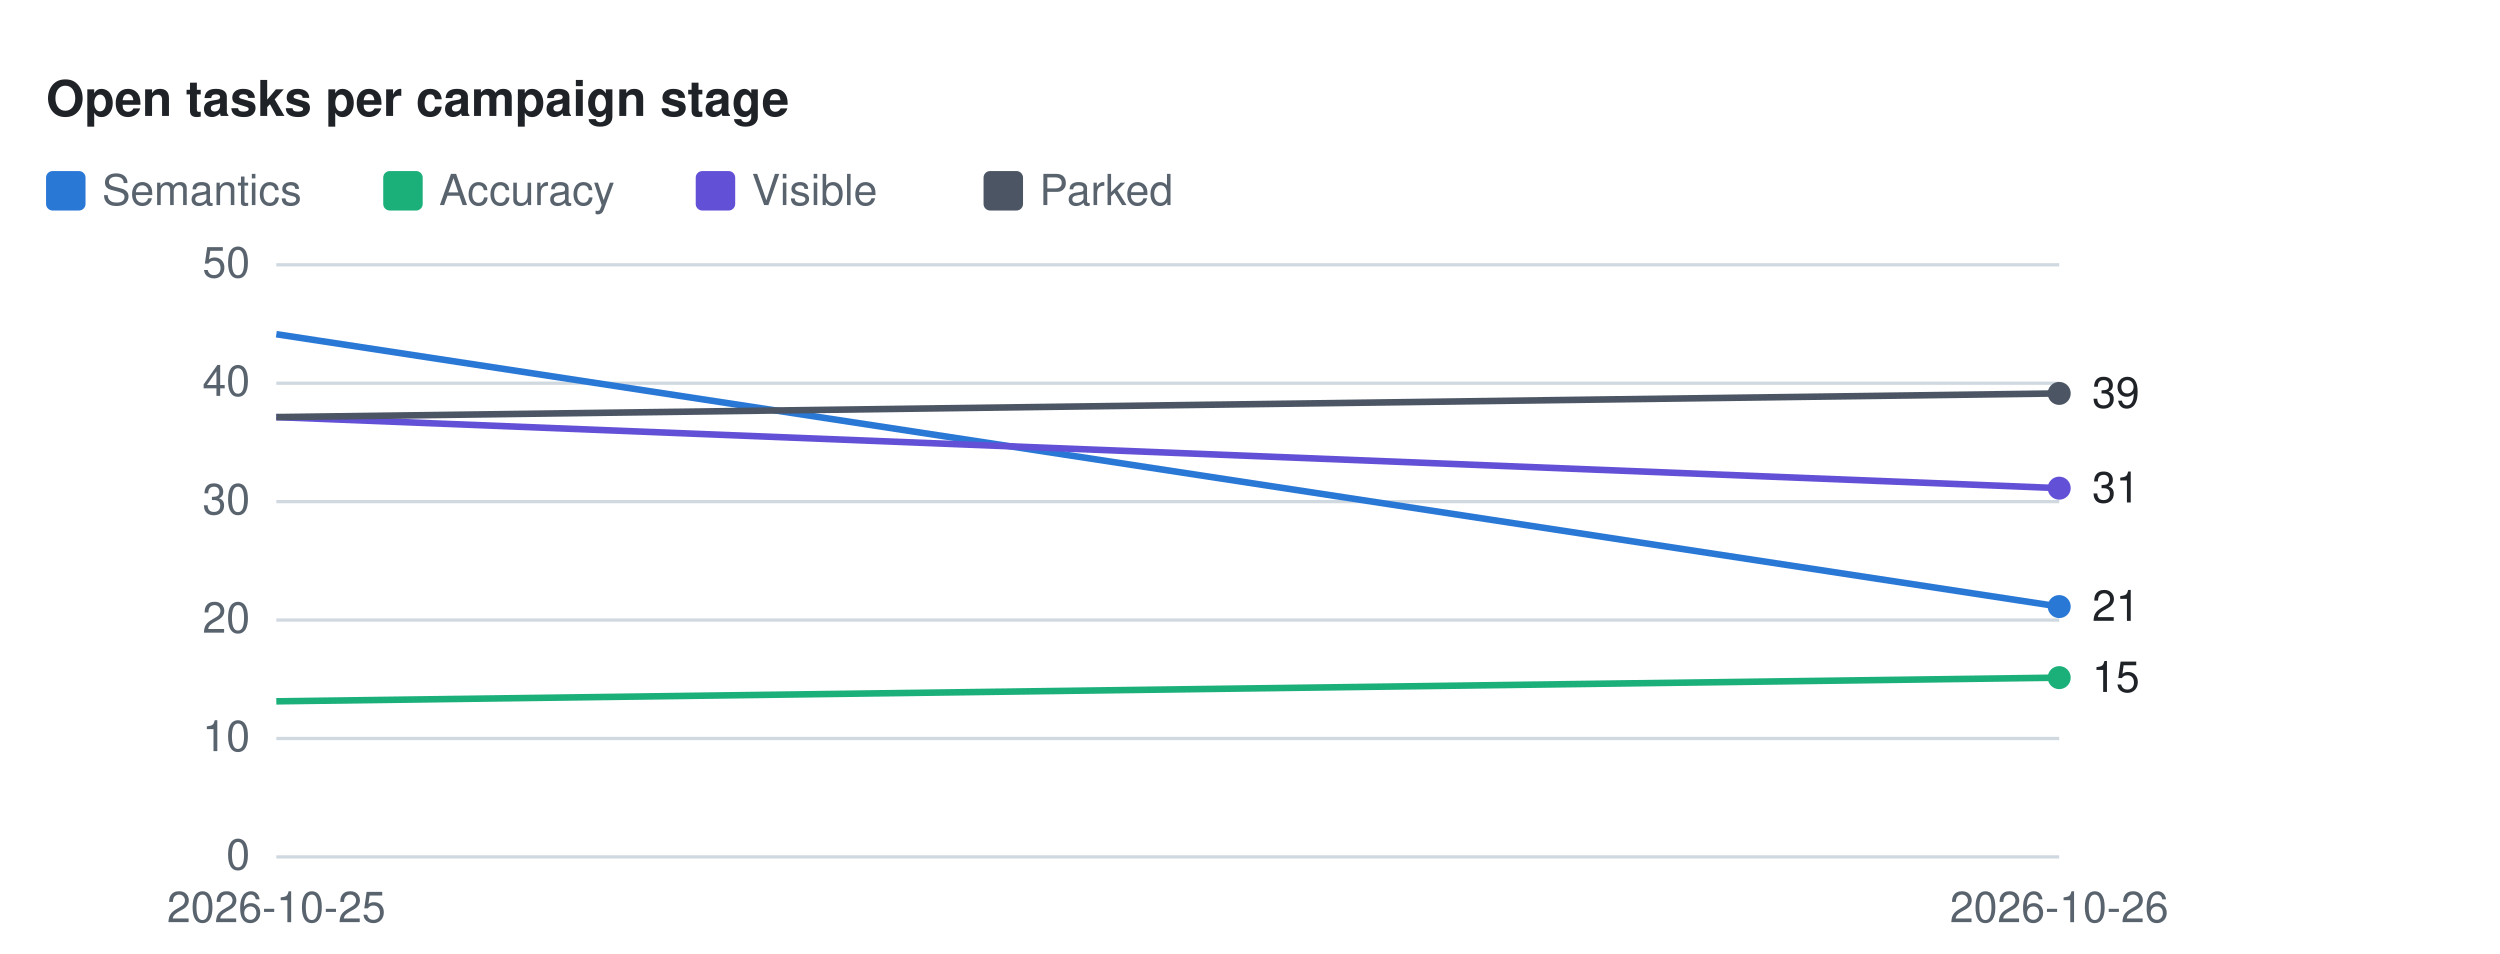
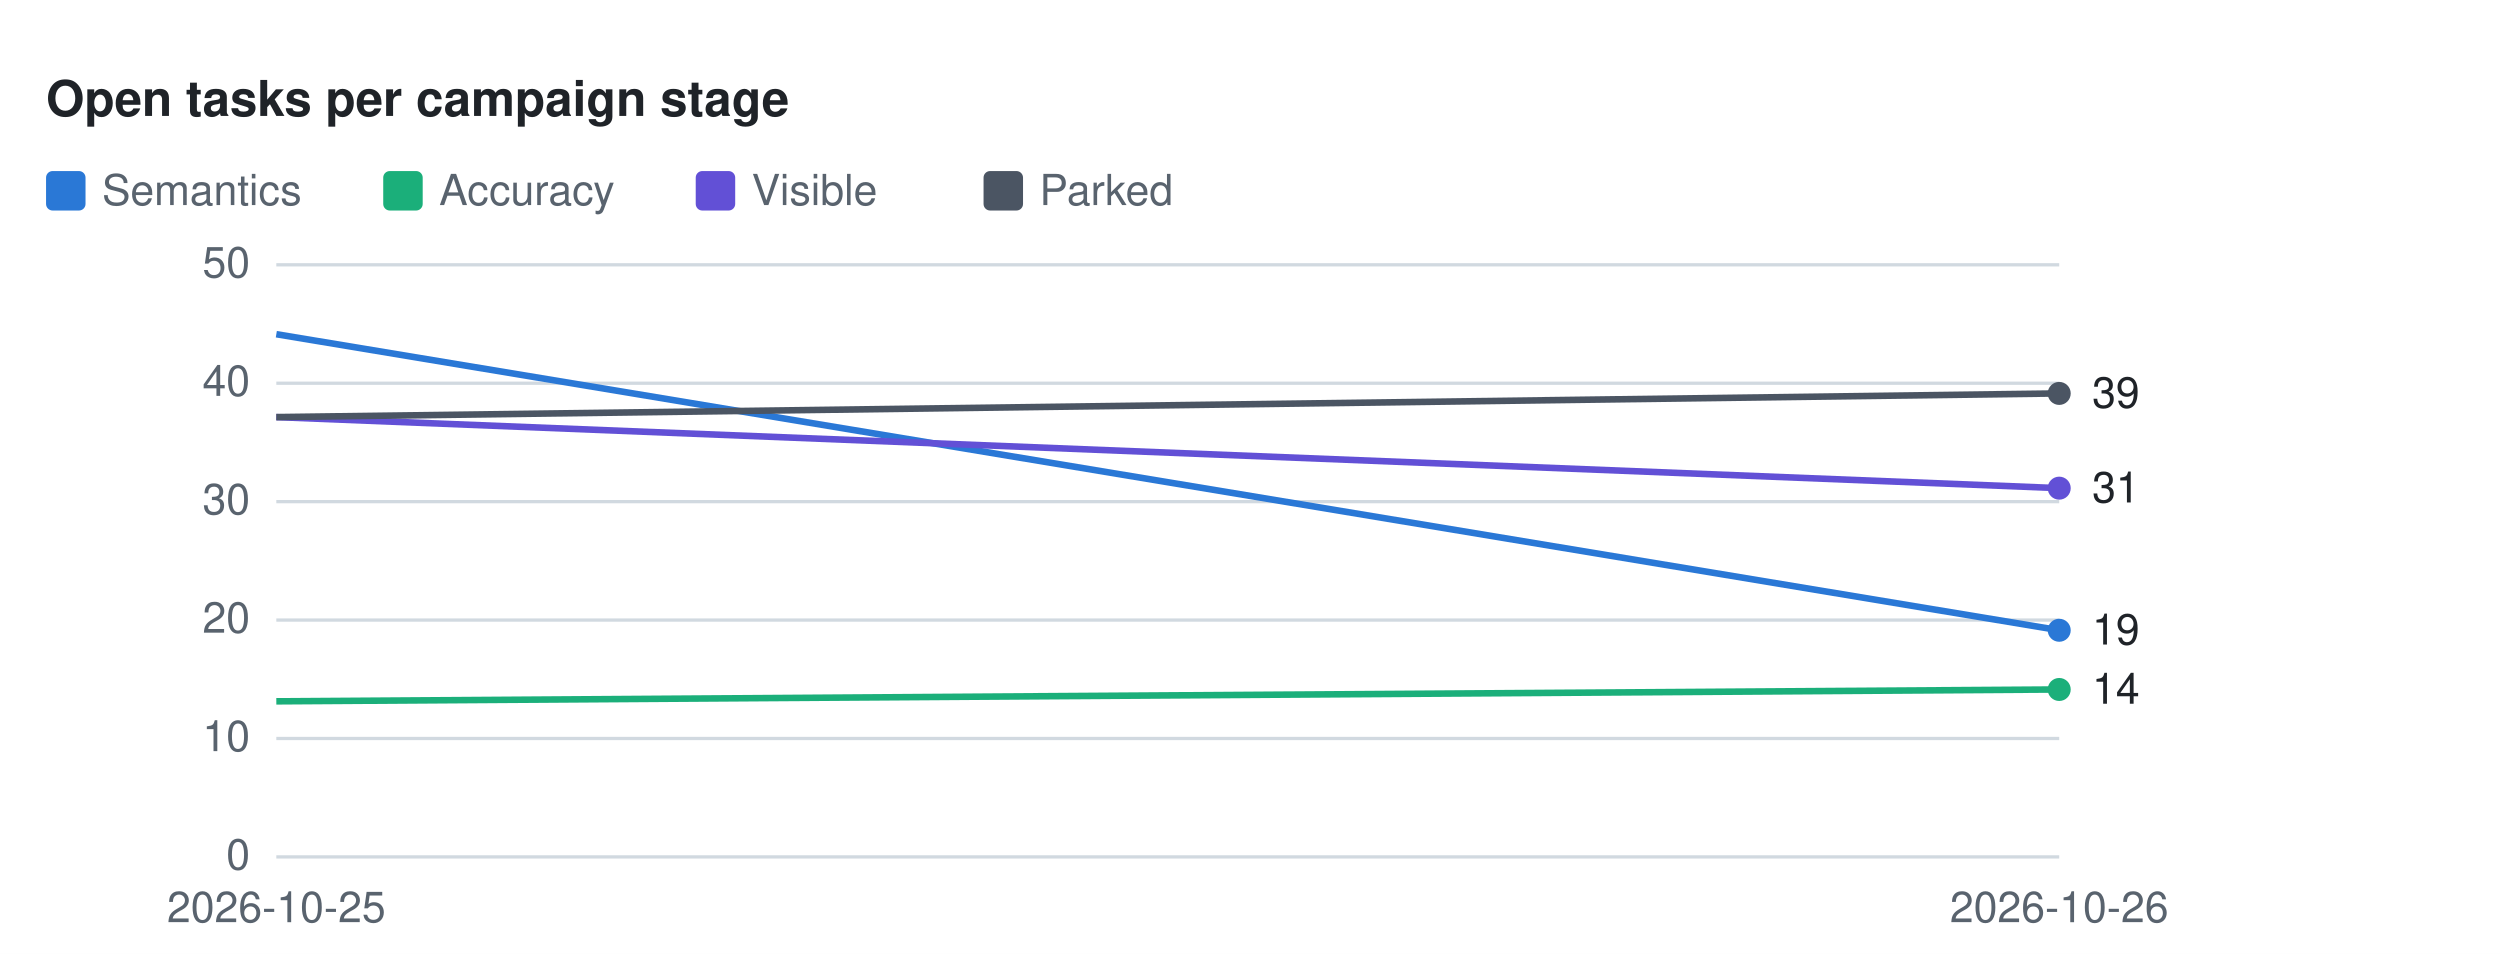
<svg xmlns="http://www.w3.org/2000/svg" width="760" height="290" viewBox="0 0 760 290" role="img" aria-labelledby="t d">
  <style>text{font-family:system-ui,-apple-system,'Segoe UI',Helvetica,Arial,sans-serif;font-size:13px}.title{font-size:15px;font-weight:600}.num{font-variant-numeric:tabular-nums}.bg{fill:#ffffff}.ink{fill:#1f2328}.muted{fill:#59636e}.grid{fill:#d1d9e0}.b-semantics{fill:#2a78d6}.b-accuracy{fill:#1baf7a}.b-visible{fill:#6250d6}.b-parked{fill:#4b5563}.s-semantics{stroke:#2a78d6}.s-accuracy{stroke:#1baf7a}.s-visible{stroke:#6250d6}.s-parked{stroke:#4b5563}@media (prefers-color-scheme: dark){.bg{fill:#0d1117}.ink{fill:#f0f6fc}.muted{fill:#9198a1}.grid{fill:#3d444d}.b-semantics{fill:#3987e5}.b-accuracy{fill:#199e70}.b-visible{fill:#9085e9}.b-parked{fill:#9ca3af}.s-semantics{stroke:#3987e5}.s-accuracy{stroke:#199e70}.s-visible{stroke:#9085e9}.s-parked{stroke:#9ca3af}}</style>
  <rect class="bg" fill="#ffffff" x="0" y="0" width="760" height="290" />
  <g transform="translate(14,14)">
    <text x="0.0" y="16.0" class="ink title" fill="#1f2328" text-anchor="start" dominant-baseline="middle">Open tasks per campaign stage</text>
    <rect class="b-semantics" fill="#2a78d6" x="0.0" y="38" width="12" height="12" rx="2" />
    <text x="17.0" y="44.0" class="muted" fill="#59636e" text-anchor="start" dominant-baseline="middle">Semantics</text>
    <rect class="b-accuracy" fill="#1baf7a" x="102.5" y="38" width="12" height="12" rx="2" />
    <text x="119.5" y="44.0" class="muted" fill="#59636e" text-anchor="start" dominant-baseline="middle">Accuracy</text>
    <rect class="b-visible" fill="#6250d6" x="197.5" y="38" width="12" height="12" rx="2" />
    <text x="214.5" y="44.0" class="muted" fill="#59636e" text-anchor="start" dominant-baseline="middle">Visible</text>
    <rect class="b-parked" fill="#4b5563" x="285.0" y="38" width="12" height="12" rx="2" />
    <text x="302.0" y="44.0" class="muted" fill="#59636e" text-anchor="start" dominant-baseline="middle">Parked</text>
    <rect class="grid" fill="#d1d9e0" x="70" y="246.0" width="542" height="1" />
    <text x="62.0" y="246.0" class="muted num" fill="#59636e" text-anchor="end" dominant-baseline="middle">0</text>
    <rect class="grid" fill="#d1d9e0" x="70" y="210.0" width="542" height="1" />
    <text x="62.0" y="210.0" class="muted num" fill="#59636e" text-anchor="end" dominant-baseline="middle">10</text>
    <rect class="grid" fill="#d1d9e0" x="70" y="174.0" width="542" height="1" />
    <text x="62.0" y="174.0" class="muted num" fill="#59636e" text-anchor="end" dominant-baseline="middle">20</text>
    <rect class="grid" fill="#d1d9e0" x="70" y="138.0" width="542" height="1" />
    <text x="62.0" y="138.0" class="muted num" fill="#59636e" text-anchor="end" dominant-baseline="middle">30</text>
    <rect class="grid" fill="#d1d9e0" x="70" y="102.0" width="542" height="1" />
    <text x="62.0" y="102.0" class="muted num" fill="#59636e" text-anchor="end" dominant-baseline="middle">40</text>
    <rect class="grid" fill="#d1d9e0" x="70" y="66.0" width="542" height="1" />
    <text x="62.0" y="66.0" class="muted num" fill="#59636e" text-anchor="end" dominant-baseline="middle">50</text>
    <text x="70.0" y="262.0" class="muted num" fill="#59636e" text-anchor="middle" dominant-baseline="middle">2026-10-25</text>
    <text x="612.0" y="262.0" class="muted num" fill="#59636e" text-anchor="middle" dominant-baseline="middle">2026-10-26</text>
-     <polyline class="s-semantics" stroke="#2a78d6" fill="none" stroke-width="2" stroke-linejoin="round" points="70.0,87.6 612.0,170.4" />
-     <circle class="b-semantics" fill="#2a78d6" cx="612.0" cy="170.4" r="3.5" />
-     <polyline class="s-accuracy" stroke="#1baf7a" fill="none" stroke-width="2" stroke-linejoin="round" points="70.0,199.2 612.0,192.0" />
-     <circle class="b-accuracy" fill="#1baf7a" cx="612.0" cy="192.0" r="3.5" />
+     <polyline class="s-semantics" stroke="#2a78d6" fill="none" stroke-width="2" stroke-linejoin="round" points="70.0,87.6 612.0,177.6" />
+     <circle class="b-semantics" fill="#2a78d6" cx="612.0" cy="177.6" r="3.5" />
+     <polyline class="s-accuracy" stroke="#1baf7a" fill="none" stroke-width="2" stroke-linejoin="round" points="70.0,199.2 612.0,195.6" />
+     <circle class="b-accuracy" fill="#1baf7a" cx="612.0" cy="195.6" r="3.5" />
    <polyline class="s-visible" stroke="#6250d6" fill="none" stroke-width="2" stroke-linejoin="round" points="70.0,112.8 612.0,134.4" />
    <circle class="b-visible" fill="#6250d6" cx="612.0" cy="134.4" r="3.5" />
    <polyline class="s-parked" stroke="#4b5563" fill="none" stroke-width="2" stroke-linejoin="round" points="70.0,112.8 612.0,105.6" />
    <circle class="b-parked" fill="#4b5563" cx="612.0" cy="105.6" r="3.5" />
-     <text x="622.0" y="170.4" class="ink num" fill="#1f2328" text-anchor="start" dominant-baseline="middle">21</text>
-     <text x="622.0" y="192.0" class="ink num" fill="#1f2328" text-anchor="start" dominant-baseline="middle">15</text>
+     <text x="622.0" y="177.6" class="ink num" fill="#1f2328" text-anchor="start" dominant-baseline="middle">19</text>
+     <text x="622.0" y="195.6" class="ink num" fill="#1f2328" text-anchor="start" dominant-baseline="middle">14</text>
    <text x="622.0" y="134.4" class="ink num" fill="#1f2328" text-anchor="start" dominant-baseline="middle">31</text>
    <text x="622.0" y="105.6" class="ink num" fill="#1f2328" text-anchor="start" dominant-baseline="middle">39</text>
  </g>
</svg>
